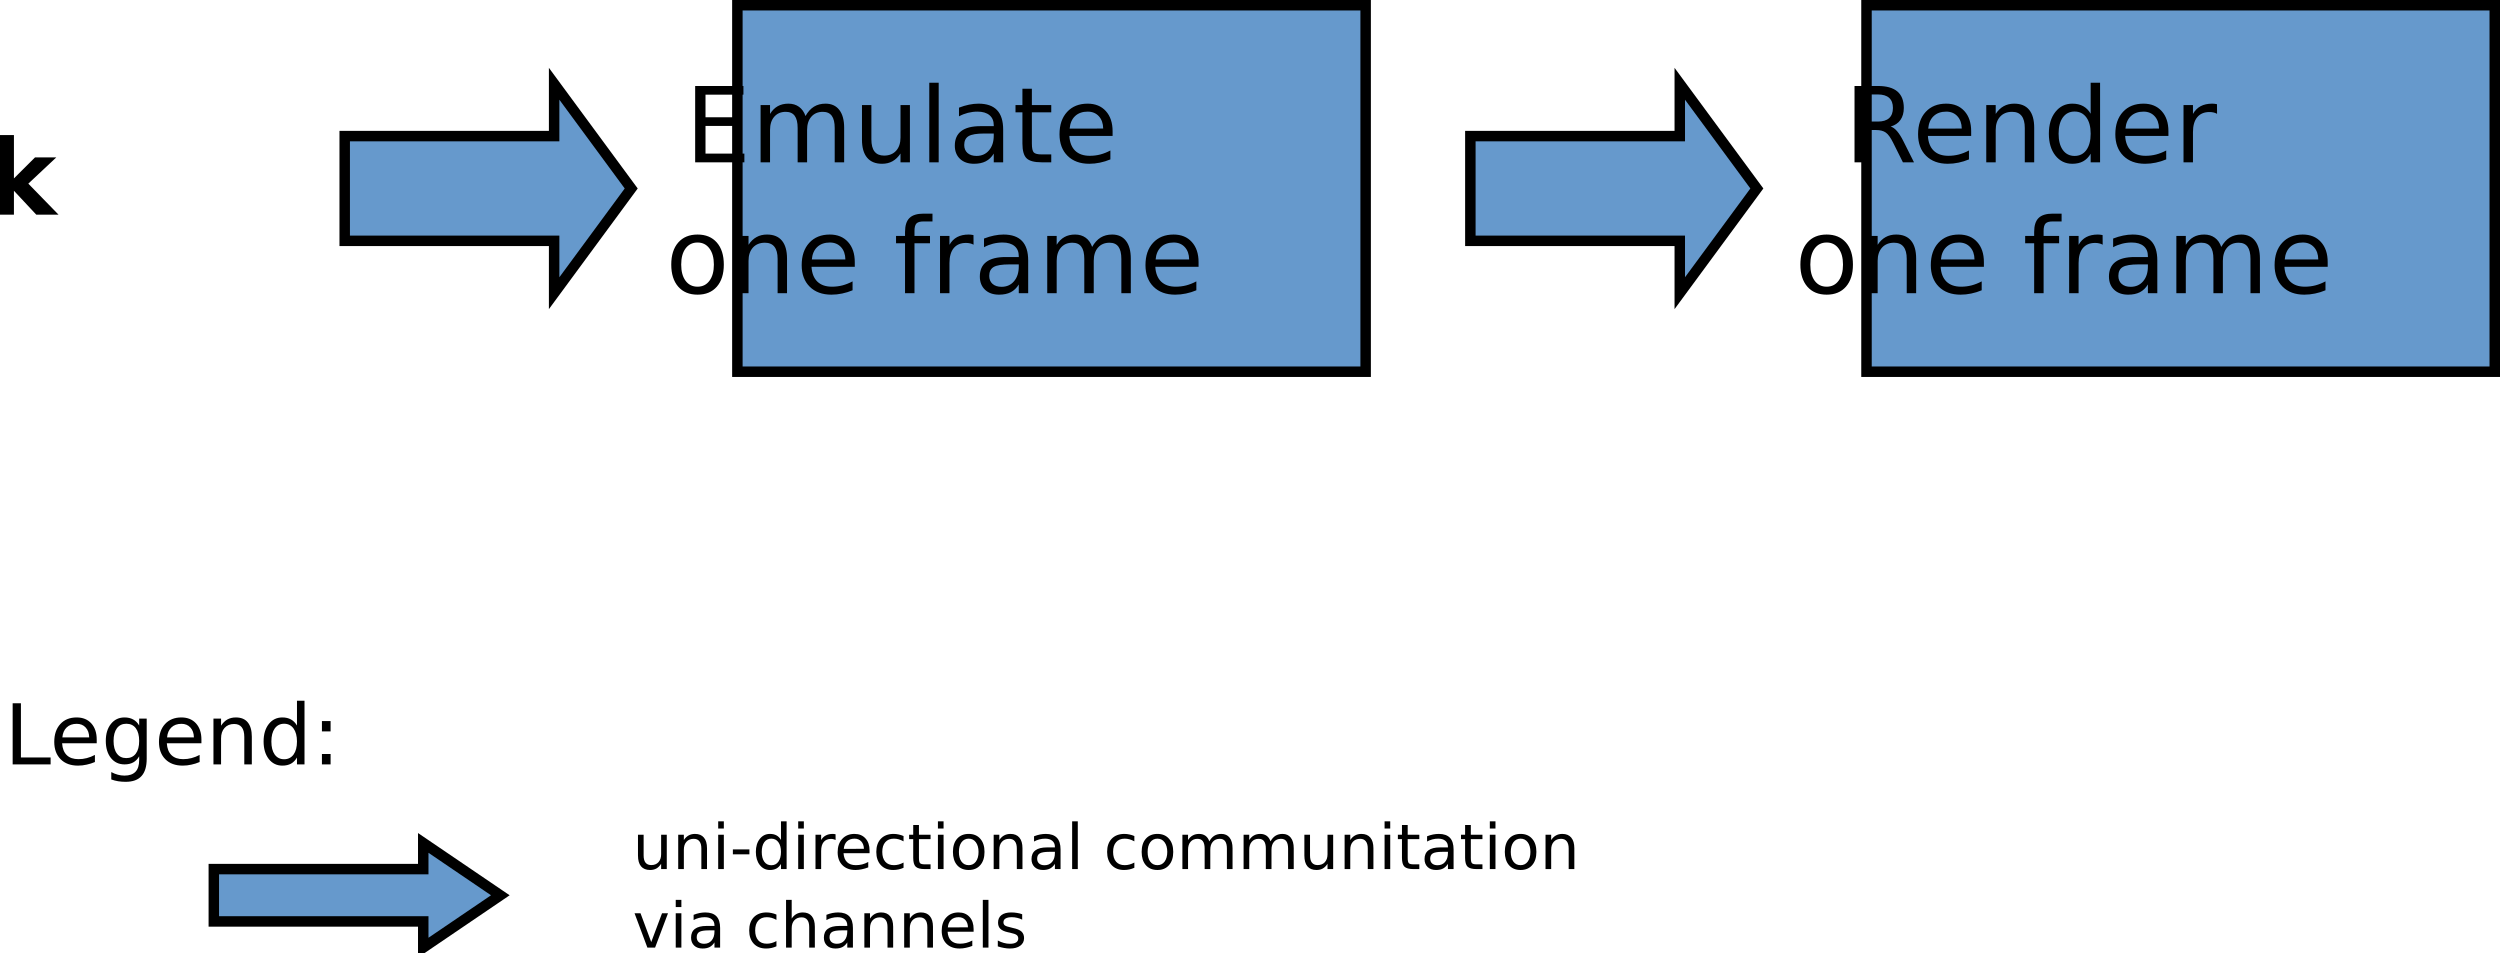
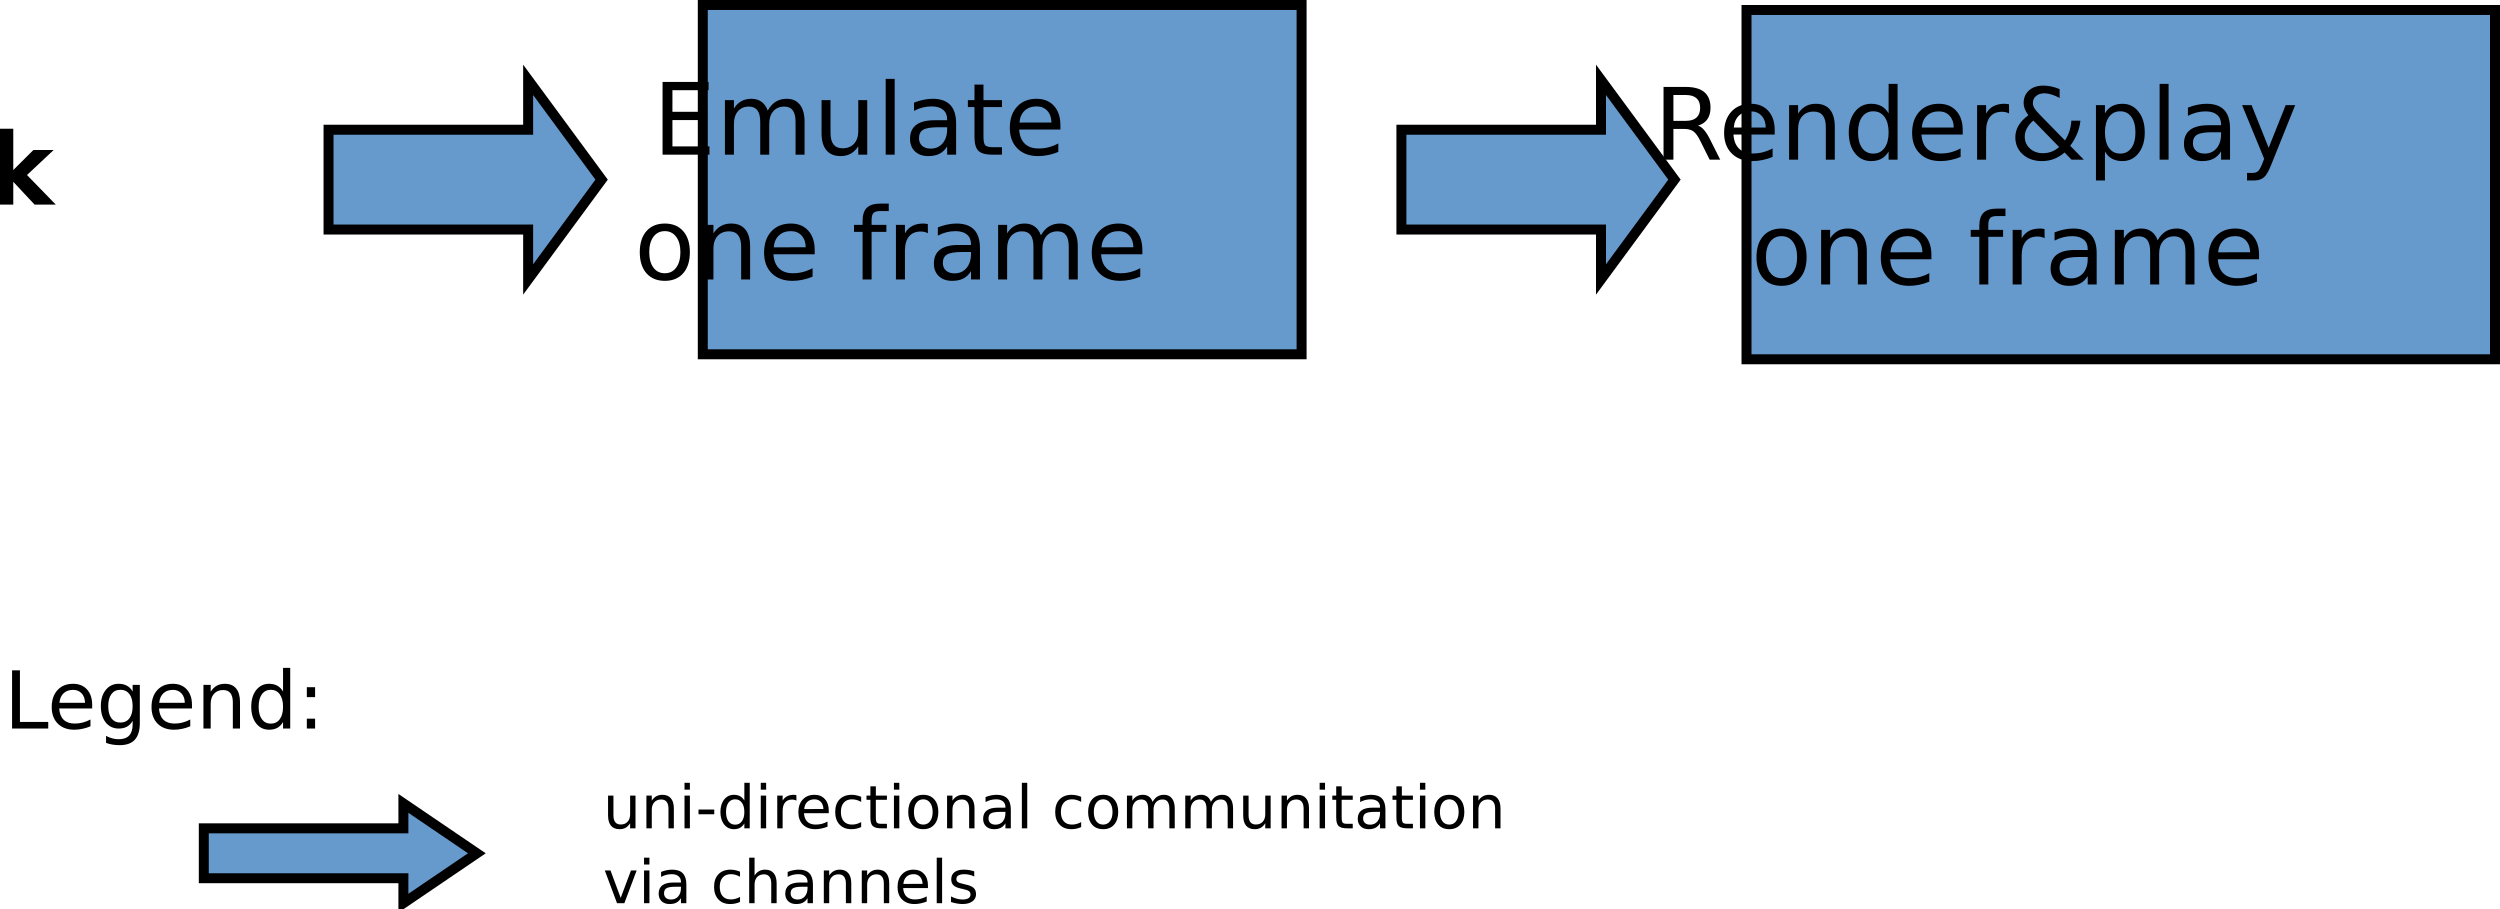
- <svg xmlns="http://www.w3.org/2000/svg" width="477.504" height="182" id="svg2" version="1.1">
+ <svg xmlns="http://www.w3.org/2000/svg" width="501" height="182" id="svg2" version="1.1">
  <defs id="defs4">
    </defs>
  <g id="layer1" transform="translate(-1024.16,-426.3622)">
    <g id="g4237" transform="translate(-295,-79.99999)">
      <text id="text3911-9" y="652.362" x="1320" style="font-size:16px;font-style:normal;font-weight:normal;fill:#000000;fill-opacity:1;stroke:none;font-family:Bitstream Vera Sans" xml:space="preserve">
        <tspan style="font-size:16px" y="652.362" x="1320" id="tspan3913-0">Legend:</tspan>
      </text>
      <path id="rect3612-6-0" d="m 1360,672.362 40,0 0,-5 14.722,10 -14.722,10 0,-5 -40,0 0,-10 z" style="fill:#6699cc;fill-opacity:1;fill-rule:nonzero;stroke:#000000;stroke-width:2;stroke-linecap:butt;stroke-linejoin:miter;stroke-miterlimit:4;stroke-opacity:1;stroke-dasharray:none;stroke-dashoffset:0" />
      <text id="text3947-7-7" y="672.362" x="1440" style="font-size:12px;font-style:normal;font-weight:normal;fill:#000000;fill-opacity:1;stroke:none;font-family:Bitstream Vera Sans" xml:space="preserve">
        <tspan y="672.362" x="1440" id="tspan3949-2-84">uni-directional communitation</tspan>
        <tspan id="tspan4001-4" y="687.362" x="1440">via channels</tspan>
      </text>
    </g>
    <g style="stroke-width:4;stroke-miterlimit:4;stroke-dasharray:none" transform="matrix(0.5,0,0,0.5,1200.664,251.1811)" id="g4159">
      <g style="stroke-width:4;stroke-miterlimit:4;stroke-dasharray:none" id="g3771-5">
-         <rect style="fill:#6699cc;fill-opacity:1;fill-rule:nonzero;stroke:#000000;stroke-width:4;stroke-linecap:butt;stroke-linejoin:miter;stroke-miterlimit:4;stroke-opacity:1;stroke-dasharray:none;stroke-dashoffset:0" id="rect3676-98" width="240" height="140" x="360" y="352.362" />
+         <rect style="fill:#6699cc;fill-opacity:1;fill-rule:nonzero;stroke:#000000;stroke-width:4;stroke-linecap:butt;stroke-linejoin:miter;stroke-miterlimit:4;stroke-opacity:1;stroke-dasharray:none;stroke-dashoffset:0" id="rect3676-98" width="300" height="140" x="346.992" y="354.362" />
      </g>
-       <text id="text3658-2" y="412.362" x="479.922" style="font-size:40px;font-style:normal;font-variant:normal;font-weight:normal;font-stretch:normal;text-align:center;line-height:125%;writing-mode:lr-tb;text-anchor:middle;fill:#000000;fill-opacity:1;stroke:none;font-family:Bitstream Vera Sans;-inkscape-font-specification:Bitstream Vera Sans" xml:space="preserve">
-         <tspan y="412.362" x="479.922" id="tspan3660-0">Render</tspan>
-         <tspan id="tspan3662-8" y="462.362" x="479.922">one frame</tspan>
+       <text id="text3658-2" y="414.362" x="496.172" style="font-size:40px;font-style:normal;font-variant:normal;font-weight:normal;font-stretch:normal;text-align:center;line-height:125%;writing-mode:lr-tb;text-anchor:middle;fill:#000000;fill-opacity:1;stroke:none;font-family:Bitstream Vera Sans;-inkscape-font-specification:Bitstream Vera Sans" xml:space="preserve">
+         <tspan y="414.362" x="496.172" id="tspan3660-0">Render&amp;play</tspan>
+         <tspan id="tspan3662-8" y="464.362" x="496.172">one frame</tspan>
      </text>
    </g>
    <g id="g4159-8" style="stroke-width:4;stroke-miterlimit:4;stroke-dasharray:none" transform="matrix(0.5,0,0,0.5,985,251.1811)">
      <g style="stroke-width:4;stroke-miterlimit:4;stroke-dasharray:none" id="g3771-5-5">
        <rect style="fill:#6699cc;fill-opacity:1;fill-rule:nonzero;stroke:#000000;stroke-width:4;stroke-linecap:butt;stroke-linejoin:miter;stroke-miterlimit:4;stroke-opacity:1;stroke-dasharray:none;stroke-dashoffset:0" id="rect3676-98-4" width="240" height="140" x="360" y="352.362" />
      </g>
      <text id="text3658-2-5" y="412.362" x="479.922" style="font-size:40px;font-style:normal;font-variant:normal;font-weight:normal;font-stretch:normal;text-align:center;line-height:125%;writing-mode:lr-tb;text-anchor:middle;fill:#000000;fill-opacity:1;stroke:none;font-family:Bitstream Vera Sans;-inkscape-font-specification:Bitstream Vera Sans" xml:space="preserve">
        <tspan y="412.362" x="479.922" id="tspan3660-0-7">Emulate</tspan>
        <tspan id="tspan3662-8-5" y="462.362" x="479.922">one frame</tspan>
      </text>
    </g>
    <path style="fill:#6699cc;fill-opacity:1;fill-rule:nonzero;stroke:#000000;stroke-width:2;stroke-linecap:butt;stroke-linejoin:miter;stroke-miterlimit:4;stroke-opacity:1;stroke-dasharray:none;stroke-dashoffset:0" d="m 1305,452.362 40,0 0,-10 14.722,20 -14.722,20 0,-10 -40,0 0,-20 z" id="rect3612-1" />
    <path style="fill:#6699cc;fill-opacity:1;fill-rule:nonzero;stroke:#000000;stroke-width:2;stroke-linecap:butt;stroke-linejoin:miter;stroke-miterlimit:4;stroke-opacity:1;stroke-dasharray:none;stroke-dashoffset:0" d="m 1090,452.362 40,0 0,-10 14.722,20 -14.722,20 0,-10 -40,0 0,-20 z" id="rect3612-1-0" />
    <text xml:space="preserve" style="font-size:20px;font-style:normal;font-weight:bold;text-align:end;text-anchor:end;fill:#000000;fill-opacity:1;stroke:none;font-family:Bitstream Vera Sans;-inkscape-font-specification:Bitstream Vera Sans Bold" x="1069.766" y="467.362" id="text4245">
      <tspan id="tspan4247" x="1069.766" y="467.362">Tick</tspan>
    </text>
  </g>
</svg>
